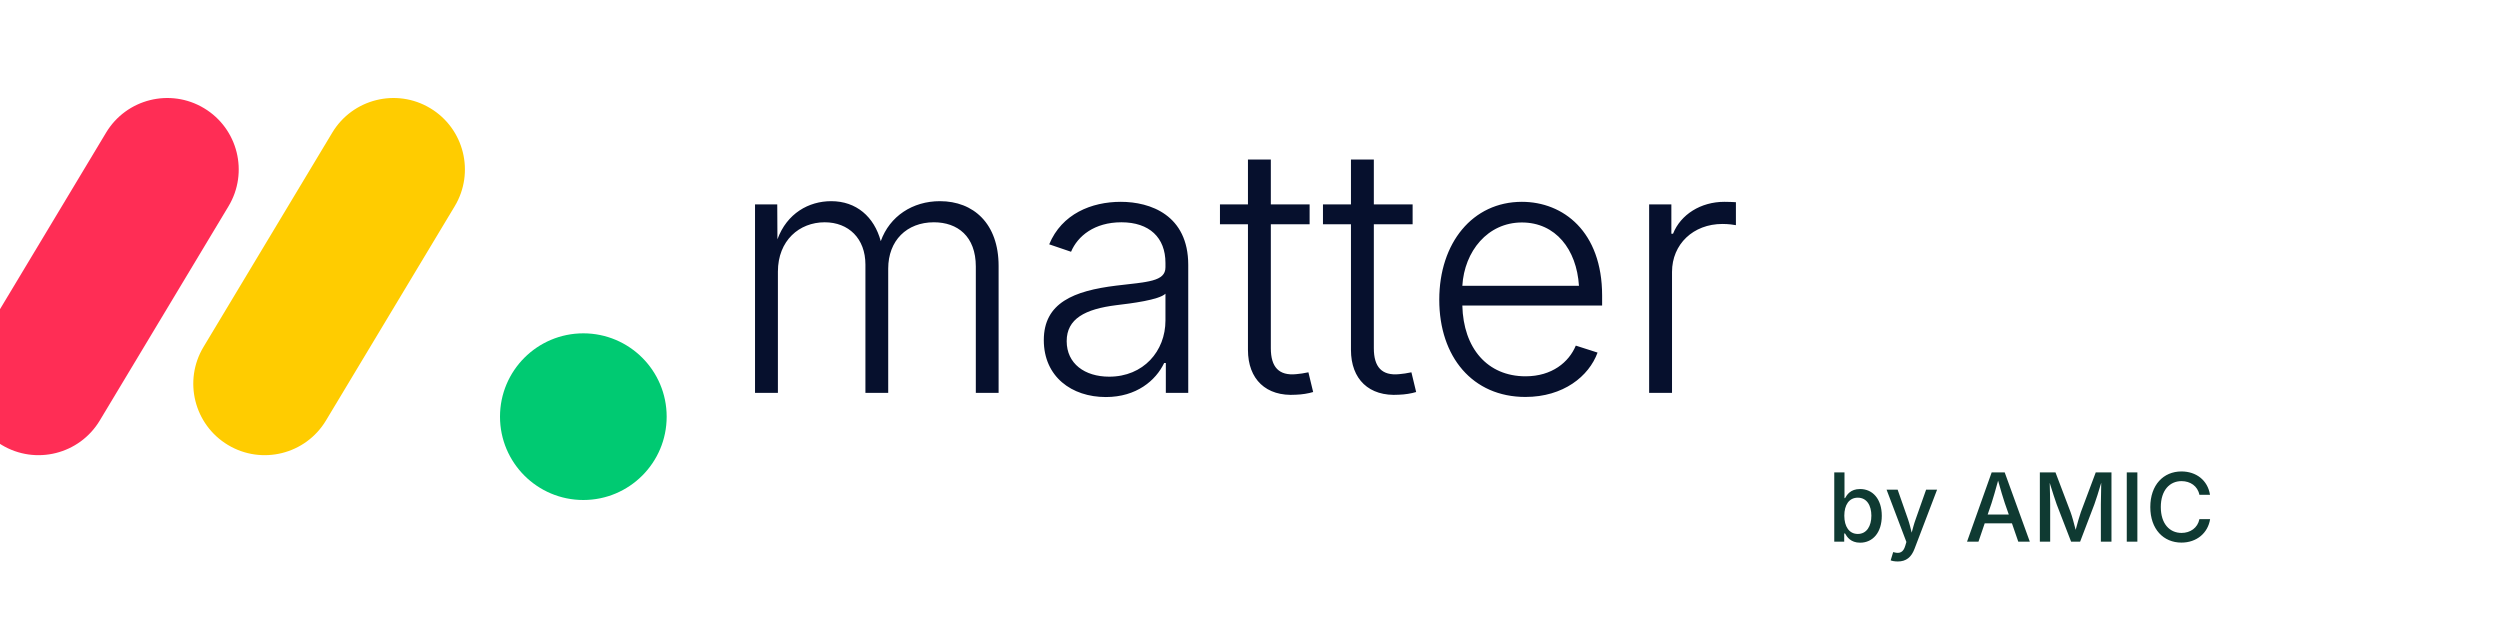
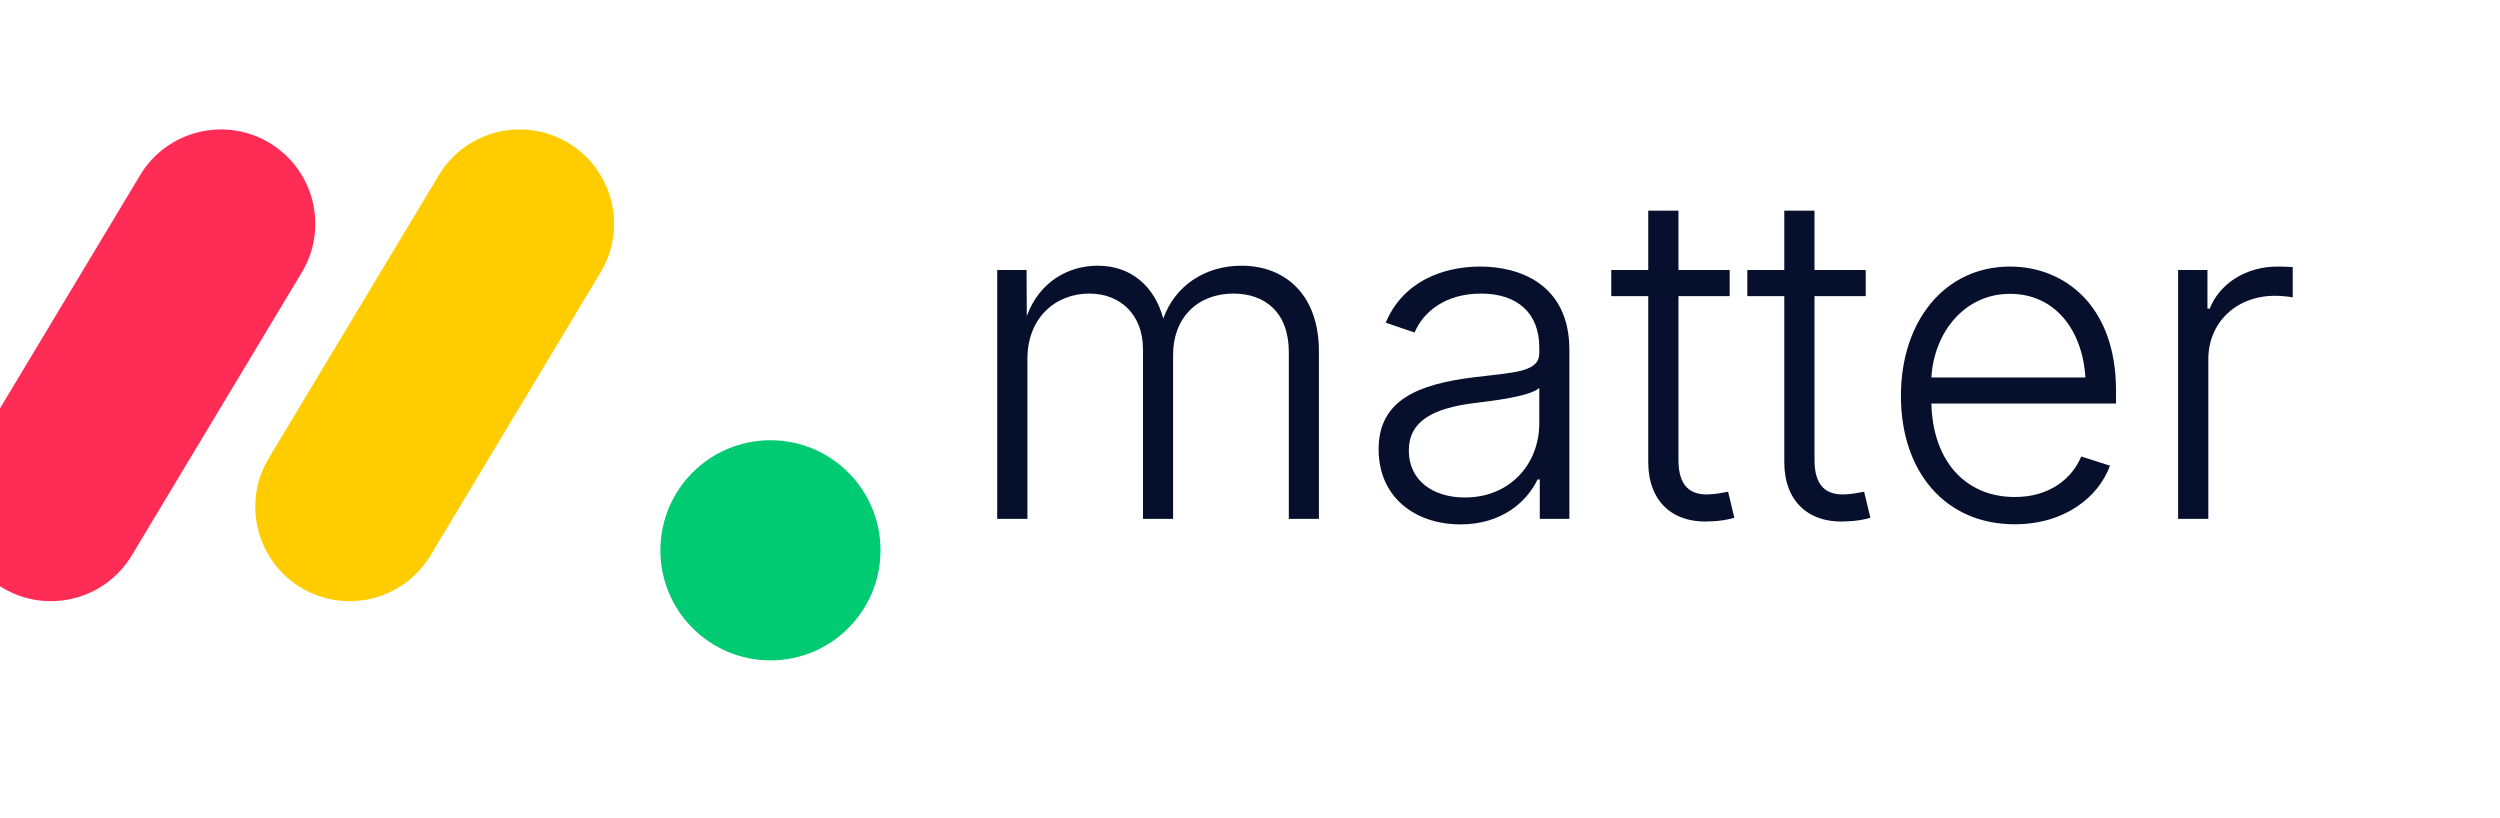
- <svg xmlns="http://www.w3.org/2000/svg" width="420" height="104" viewBox="0 0 420 104" fill="none" role="img" aria-labelledby="matter-logo-title">
+ <svg xmlns="http://www.w3.org/2000/svg" width="318" height="104" viewBox="0 0 318 104" fill="none" role="img" aria-labelledby="matter-logo-title">
  <g transform="translate(12 8)">
    <rect x="12" y="4" width="24" height="66" rx="12" transform="rotate(31 12 4)" fill="#FF2D55" />
    <rect x="50" y="4" width="24" height="66" rx="12" transform="rotate(31 50 4)" fill="#FFCC00" />
    <circle cx="86" cy="62" r="14" fill="#00CA72" />
  </g>
  <text x="122" y="66" fill="#06102D" font-family="Avenir Next, Comfortaa, Inter, Arial, sans-serif" font-size="58" font-weight="300">matter</text>
-   <text x="307" y="91" fill="#0F3A32" font-family="Avenir Next, Inter, Arial, sans-serif" font-size="16" font-weight="500">by AMIC</text>
</svg>
